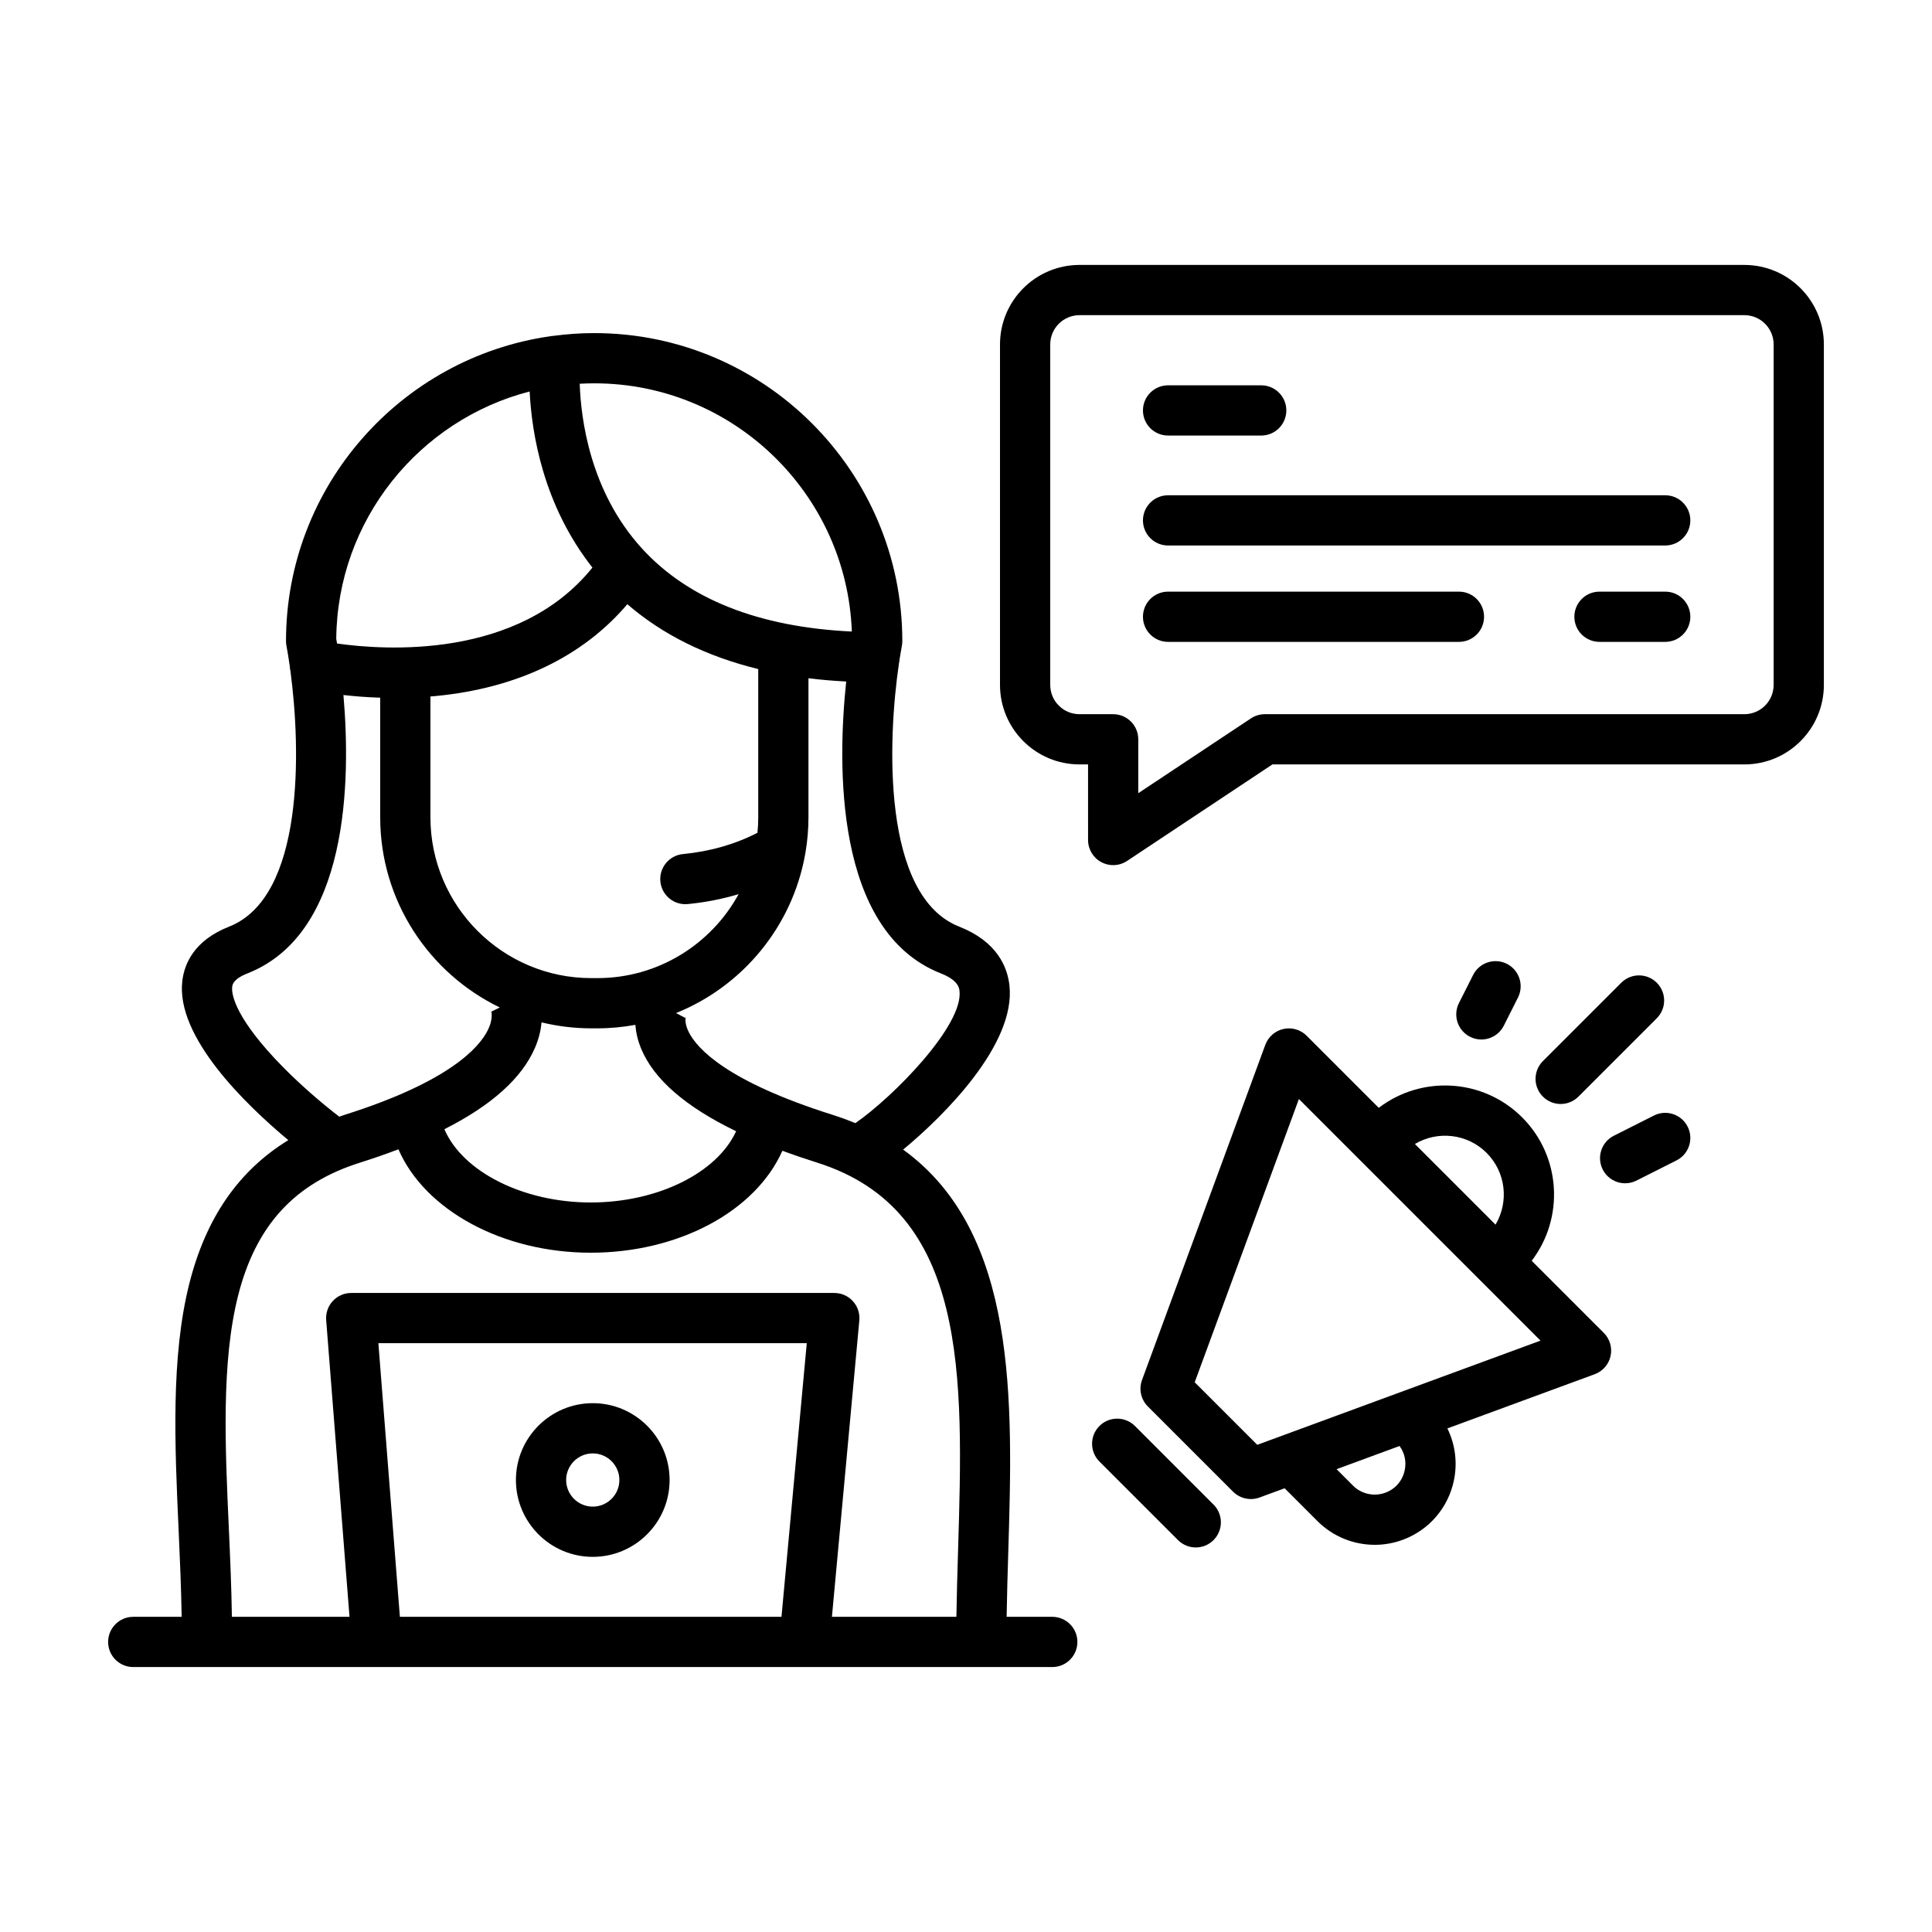
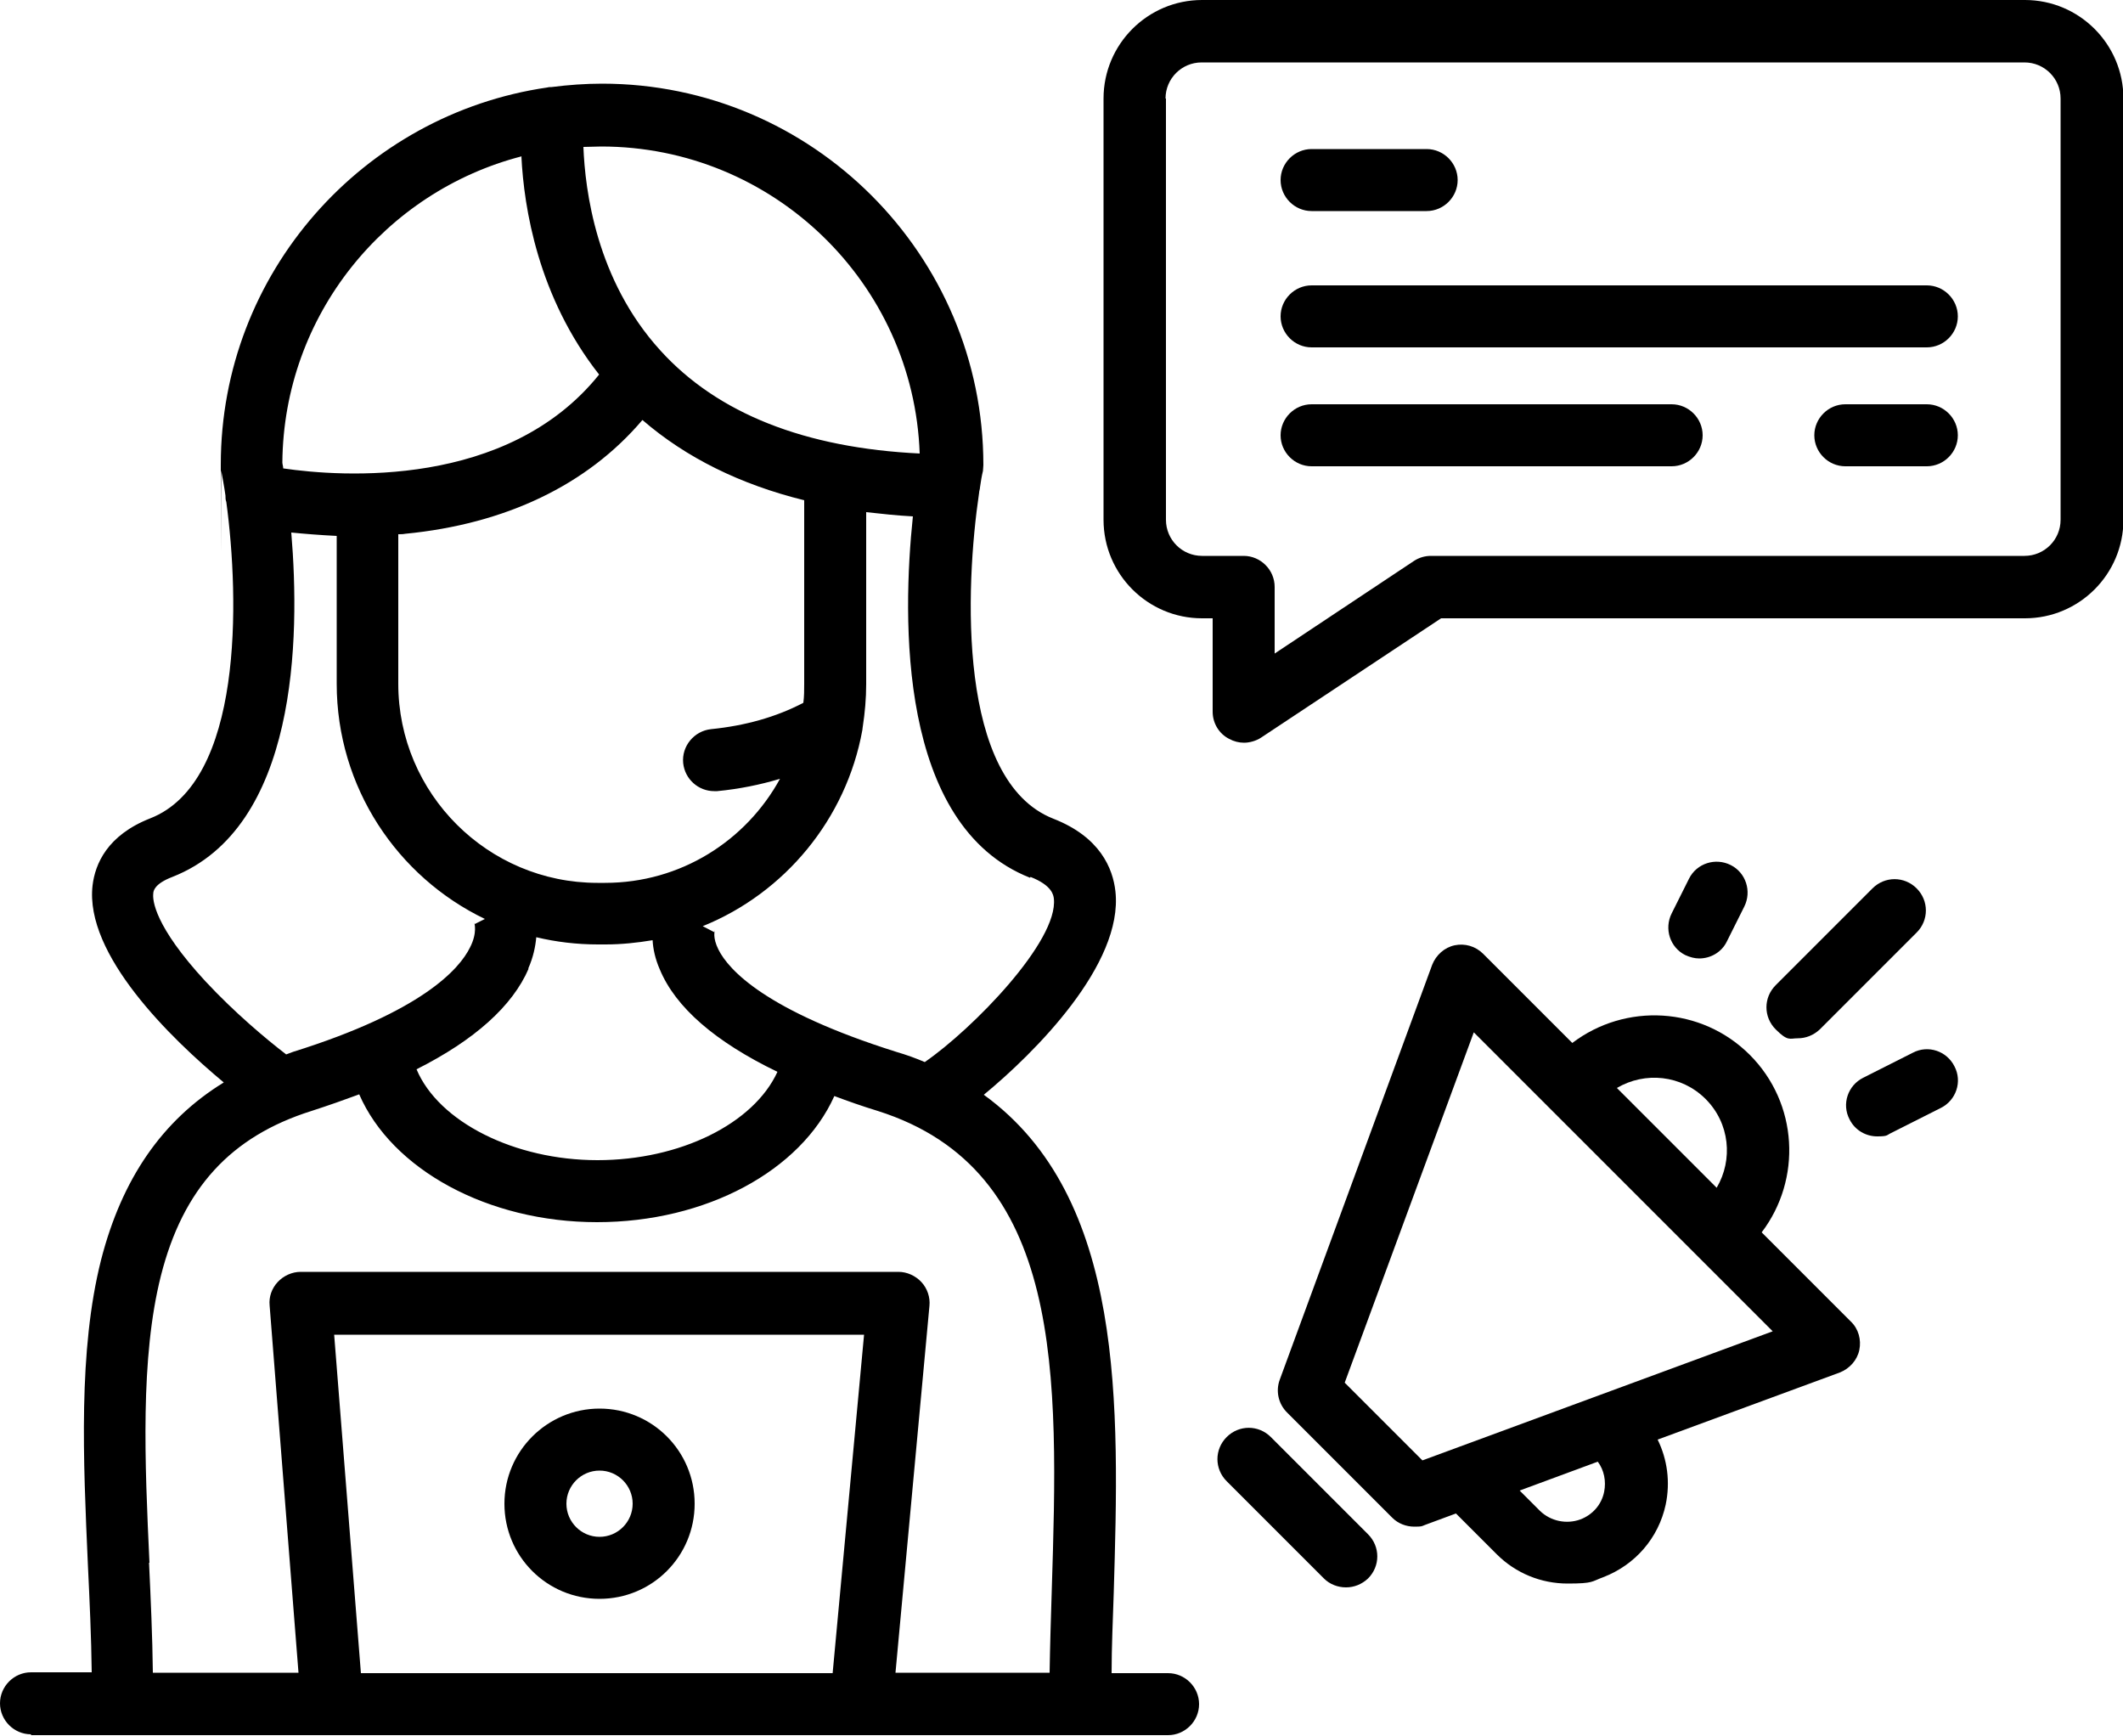
- <svg xmlns="http://www.w3.org/2000/svg" id="Layer_2" enable-background="new 0 0 500 500" viewBox="0 0 500 500">
-   <g fill="rgb(0,0,0)">
-     <path d="m419.582 254.334-20.28 20.28c-2.539 2.539-2.539 6.654 0 9.192 1.269 1.269 2.933 1.904 4.596 1.904s3.327-.635 4.596-1.904l20.28-20.28c2.539-2.539 2.539-6.654 0-9.192-2.538-2.538-6.654-2.538-9.192 0z" />
-     <path d="m383.373 269.023c2.377 0 4.667-1.309 5.81-3.576l3.668-7.279c1.615-3.206.326-7.114-2.879-8.73-3.206-1.614-7.115-.326-8.73 2.879l-3.668 7.279c-1.615 3.206-.326 7.114 2.879 8.73.939.473 1.937.697 2.92.697z" />
-     <path d="m428.032 288.699-10.372 5.228c-3.206 1.616-4.494 5.524-2.878 8.73 1.143 2.267 3.432 3.576 5.809 3.576.984 0 1.982-.224 2.921-.697l10.372-5.228c3.206-1.616 4.494-5.524 2.878-8.73-1.616-3.205-5.524-4.494-8.73-2.878z" />
-     <path d="m284.532 369.048c-2.539 2.539-2.539 6.654 0 9.192l20.336 20.336c1.269 1.269 2.933 1.904 4.596 1.904s3.327-.635 4.596-1.904c2.539-2.539 2.539-6.654 0-9.192l-20.336-20.336c-2.538-2.538-6.654-2.538-9.192 0z" />
-     <path d="m356.82 286.707-18.66-18.66c-1.568-1.568-3.827-2.228-5.992-1.752s-3.939 2.023-4.705 4.104l-31.909 86.745c-.875 2.378-.288 5.048 1.504 6.84l22.065 22.065c1.241 1.241 2.903 1.904 4.597 1.904.752 0 1.512-.13 2.243-.399l6.498-2.39 8.507 8.507c3.994 3.994 9.36 6.128 14.822 6.128 2.493 0 5.006-.445 7.417-1.36 6.668-2.533 11.541-8.209 13.037-15.183 1.002-4.673.374-9.434-1.662-13.586l38.128-14.025c2.081-.766 3.628-2.539 4.104-4.705.477-2.166-.184-4.424-1.752-5.992l-18.66-18.66c8.46-11.065 7.642-26.997-2.471-37.11-10.113-10.113-26.045-10.931-37.11-2.471zm6.712 93.823c-.575 2.683-2.377 4.781-4.941 5.755-2.917 1.108-6.225.398-8.43-1.807l-4.258-4.259 16.298-5.995c1.325 1.81 1.816 4.044 1.331 6.306zm-38.155-6.612-16.187-16.188 26.965-73.304 62.526 62.526zm61.669-56.985-20.871-20.871c5.849-3.476 13.535-2.718 18.562 2.309 5.027 5.027 5.785 12.713 2.309 18.562z" />
-     <path d="m34.484 431.433h62.998 110.691 64.156c3.59 0 6.5-2.91 6.5-6.5s-2.91-6.5-6.5-6.5h-11.812c.084-5.516.252-11.155.42-16.666 1.192-39.158 2.512-82.767-27.206-104.251 10.528-8.707 29.224-27.256 27.51-42.504-.541-4.814-3.236-11.359-12.999-15.201-20.122-7.917-18.516-48.401-15.583-68.194.082-.345.135-.7.159-1.064.194-1.239.391-2.391.587-3.431.076-.399.114-.804.114-1.21 0-43.95-35.756-79.706-79.707-79.706-.015 0-.029.002-.044.002-.015-0-.029-.002-.044-.002-3.576 0-7.091.26-10.544.719-.298.019-.593.053-.88.112-38.556 5.56-68.282 38.805-68.282 78.875 0 .404.038.81.113 1.207.289 1.531.58 3.303.857 5.249.015.44.075.872.176 1.291 2.728 20.412 3.581 58.498-15.87 66.151-9.054 3.562-11.585 9.614-12.113 14.063-1.718 14.467 16.337 31.936 27.433 41.192-12.917 7.933-21.356 20.202-25.625 37.156-4.792 19.029-3.759 41.781-2.761 63.785.337 7.425.669 15.043.782 22.427h-12.528c-3.59 0-6.5 2.91-6.5 6.5s2.91 6.5 6.5 6.5zm69.007-13-5.567-70.814h110.867l-6.545 70.814zm139.991-166.524c4.529 1.782 4.755 3.797 4.84 4.556.999 8.888-16.979 27.285-26.958 34.205-1.891-.784-3.863-1.51-5.932-2.163-27.375-8.645-35.054-17.139-37.195-21.433-1.241-2.49-.755-3.935-.733-3.995-.084.236-.167.353-.167.353l-2.375-1.25c17.18-6.928 30.049-22.34 33.397-41.023.059-.243.101-.489.132-.737.479-2.904.74-5.881.74-8.918v-35.972c3.156.394 6.418.668 9.764.845-2.241 21.206-3.196 64.64 24.488 75.532zm-132.088-71.663c.452-.037.898-.068 1.355-.112 21.084-2.023 38.07-10.196 49.608-23.767 9.14 7.91 20.473 13.505 33.874 16.783v38.355c0 1.355-.07 2.693-.197 4.015-5.774 2.977-12.245 4.832-19.287 5.513-3.573.345-6.19 3.522-5.845 7.095.325 3.361 3.154 5.875 6.462 5.875.209 0 .42-.01.633-.031 4.576-.442 8.963-1.313 13.158-2.564-7.07 12.933-20.804 21.726-36.553 21.726h-1.578c-22.955 0-41.629-18.675-41.629-41.629zm27.066 90.901c1.029-2.395 1.516-4.603 1.696-6.559 4.129 1.001 8.435 1.545 12.868 1.545h1.578c3.358 0 6.641-.321 9.833-.904.13 1.813.551 3.871 1.477 6.124 3.258 7.924 11.503 15.09 24.594 21.41-4.956 10.795-20.309 18.437-37.631 18.437-17.528 0-33.202-8.003-37.866-18.965 12.206-6.163 20.068-13.218 23.451-21.088zm81.993-107.706c-24.092-1.14-42.376-8.375-54.38-21.569-13.398-14.725-15.746-33.524-16.042-42.558 1.224-.067 2.454-.108 3.694-.108.015 0 .029-.002.044-.002.015 0.0.029.002.044.002 35.952 0 65.331 28.597 66.64 64.235zm-83.379-62.129c.516 10.62 3.431 29.315 16.243 45.577-19.215 23.877-53.967 21.378-66.09 19.649-.081-.485-.151-.894-.206-1.201.263-30.781 21.481-56.655 50.053-64.025zm-66.066 172.517c-10.782-11.596-11.082-17.032-10.916-18.422.066-.556.241-2.034 3.963-3.498 26.238-10.323 26.75-49.878 24.824-72.036 2.705.307 5.922.572 9.516.689v30.942c0 21.649 12.659 40.398 30.963 49.233l-2.136 1.04s-.059-.095-.126-.283c.029.081.688 2.009-.859 5.123-2.243 4.518-10.035 13.369-37.018 21.89-.483.152-.939.329-1.413.489-4.204-3.217-10.876-8.798-16.798-15.166zm-11.791 121.588c-.956-21.064-1.944-42.846 2.38-60.021 4.579-18.185 14.6-29.145 31.537-34.494 3.523-1.112 6.845-2.269 9.979-3.465 6.824 15.731 26.899 26.763 49.762 26.763 22.787 0 42.623-10.706 49.611-26.386 2.853 1.058 5.864 2.087 9.031 3.088 39.109 12.351 37.806 55.153 36.427 100.47-.171 5.628-.344 11.391-.428 17.061h-32.214l7.091-76.715c.168-1.82-.438-3.627-1.669-4.978-1.232-1.351-2.975-2.121-4.803-2.121h-125.027c-1.812 0-3.542.757-4.773 2.087-1.23 1.331-1.849 3.115-1.707 4.922l6.038 76.804h-30.439c-.112-7.632-.452-15.425-.796-23.016z" />
-     <path d="m153.407 363.14c-10.966 0-19.887 8.921-19.887 19.887s8.921 19.887 19.887 19.887 19.887-8.921 19.887-19.887-8.921-19.887-19.887-19.887zm0 26.773c-3.797 0-6.887-3.089-6.887-6.887s3.089-6.887 6.887-6.887 6.887 3.089 6.887 6.887-3.089 6.887-6.887 6.887z" />
-     <path d="m279.371 197.833h2.214l.004 19.564c.001 2.394 1.318 4.595 3.428 5.727.962.516 2.018.771 3.071.771 1.257 0 2.511-.364 3.596-1.085l37.613-24.978h122.147c11.343 0 20.571-9.228 20.571-20.571v-88.125c0-11.343-9.228-20.571-20.571-20.571h-172.074c-11.343 0-20.571 9.228-20.571 20.571v88.124c0 11.343 9.228 20.571 20.571 20.571zm-7.571-108.696c0-4.174 3.397-7.571 7.571-7.571h172.074c4.175 0 7.571 3.397 7.571 7.571v88.124c0 4.175-3.397 7.571-7.571 7.571h-124.108c-1.279 0-2.53.377-3.596 1.085l-29.154 19.36-.003-13.947c-.001-3.589-2.911-6.498-6.5-6.498h-8.713c-4.175 0-7.571-3.397-7.571-7.571z" />
-     <path d="m302.296 112.719h24.105c3.59 0 6.5-2.91 6.5-6.5s-2.91-6.5-6.5-6.5h-24.105c-3.59 0-6.5 2.91-6.5 6.5s2.91 6.5 6.5 6.5z" />
-     <path d="m302.296 141.175h128.662c3.59 0 6.5-2.91 6.5-6.5s-2.91-6.5-6.5-6.5h-128.662c-3.59 0-6.5 2.91-6.5 6.5s2.91 6.5 6.5 6.5z" />
-     <path d="m430.958 153.117h-17.015c-3.59 0-6.5 2.91-6.5 6.5s2.91 6.5 6.5 6.5h17.015c3.59 0 6.5-2.91 6.5-6.5s-2.91-6.5-6.5-6.5z" />
-     <path d="m302.296 166.117h75.277c3.59 0 6.5-2.91 6.5-6.5s-2.91-6.5-6.5-6.5h-75.277c-3.59 0-6.5 2.91-6.5 6.5s2.91 6.5 6.5 6.5z" />
-   </g>
+ <svg xmlns="http://www.w3.org/2000/svg" id="Layer_2" version="1.1" viewBox="0 0 500 408.6">
+   <path d="M441,209.2l-22.8,22.8c-2.9,2.9-2.9,7.5,0,10.4s3.3,2.1,5.2,2.1,3.7-.7,5.2-2.1l22.8-22.8c2.9-2.9,2.9-7.5,0-10.4-2.9-2.9-7.5-2.9-10.4,0h0Z" />
+   <path d="M400.2,225.7c2.7,0,5.3-1.5,6.5-4l4.1-8.2c1.8-3.6.4-8-3.2-9.8-3.6-1.8-8-.4-9.8,3.2l-4.1,8.2c-1.8,3.6-.4,8,3.2,9.8,1.1.5,2.2.8,3.3.8h0Z" />
+   <path d="M450.5,247.9l-11.7,5.9c-3.6,1.8-5.1,6.2-3.2,9.8,1.3,2.6,3.9,4,6.5,4s2.2-.3,3.3-.8l11.7-5.9c3.6-1.8,5.1-6.2,3.2-9.8-1.8-3.6-6.2-5.1-9.8-3.2h0Z" />
+   <path d="M288.9,338.4c-2.9,2.9-2.9,7.5,0,10.4l22.9,22.9c1.4,1.4,3.3,2.1,5.2,2.1s3.7-.7,5.2-2.1c2.9-2.9,2.9-7.5,0-10.4l-22.9-22.9c-2.9-2.9-7.5-2.9-10.4,0h0Z" />
+   <path d="M370.3,245.6l-21-21c-1.8-1.8-4.3-2.5-6.7-2s-4.4,2.3-5.3,4.6l-35.9,97.7c-1,2.7-.3,5.7,1.7,7.7l24.8,24.8c1.4,1.4,3.3,2.1,5.2,2.1s1.7-.1,2.5-.4l7.3-2.7,9.6,9.6c4.5,4.5,10.5,6.9,16.7,6.9s5.6-.5,8.4-1.5c7.5-2.9,13-9.2,14.7-17.1,1.1-5.3.4-10.6-1.9-15.3l42.9-15.8c2.3-.9,4.1-2.9,4.6-5.3.5-2.4-.2-5-2-6.7l-21-21c9.5-12.5,8.6-30.4-2.8-41.8-11.4-11.4-29.3-12.3-41.8-2.8h0ZM377.8,351.3c-.6,3-2.7,5.4-5.6,6.5-3.3,1.2-7,.4-9.5-2l-4.8-4.8,18.4-6.8c1.5,2,2,4.6,1.5,7.1h0ZM334.9,343.8l-18.2-18.2,30.4-82.5,70.4,70.4-82.5,30.4ZM404.3,279.7l-23.5-23.5c6.6-3.9,15.2-3.1,20.9,2.6,5.7,5.7,6.5,14.3,2.6,20.9Z" />
+   <path d="M7.3,408.6h267.8c4,0,7.3-3.3,7.3-7.3s-3.3-7.3-7.3-7.3h-13.3c0-6.2.3-12.6.5-18.8,1.3-44.1,2.8-93.2-30.6-117.4,11.9-9.8,32.9-30.7,31-47.9-.6-5.4-3.6-12.8-14.6-17.1-22.7-8.9-20.8-54.5-17.5-76.8,0-.4.2-.8.2-1.2.2-1.4.4-2.7.7-3.9,0-.4.1-.9.1-1.4,0-49.5-40.3-89.8-89.8-89.8s0,0,0,0c0,0,0,0,0,0-4,0-8,.3-11.9.8-.3,0-.7,0-1,.1-43.4,6.3-76.9,43.7-76.9,88.8s0,.9.1,1.4c.3,1.7.7,3.7,1,5.9,0,.5,0,1,.2,1.5,3.1,23,4,65.9-17.9,74.5-10.2,4-13,10.8-13.6,15.8-1.9,16.3,18.4,36,30.9,46.4-14.5,8.9-24,22.7-28.9,41.8-5.4,21.4-4.2,47-3.1,71.8.4,8.4.8,16.9.9,25.3H7.3c-4,0-7.3,3.3-7.3,7.3s3.3,7.3,7.3,7.3h0ZM85,394l-6.3-79.7h124.8l-7.4,79.7h-111.2ZM242.7,206.5c5.1,2,5.4,4.3,5.5,5.1,1.1,10-19.1,30.7-30.4,38.5-2.1-.9-4.3-1.7-6.7-2.4-30.8-9.7-39.5-19.3-41.9-24.1-1.4-2.8-.9-4.4-.8-4.5,0,.3-.2.4-.2.4l-2.7-1.4c19.3-7.8,33.8-25.2,37.6-46.2,0-.3.1-.6.1-.8.5-3.3.8-6.6.8-10v-40.5c3.6.4,7.2.8,11,1-2.5,23.9-3.6,72.8,27.6,85.1h0ZM93.9,125.8c.5,0,1,0,1.5-.1,23.7-2.3,42.9-11.5,55.9-26.8,10.3,8.9,23.1,15.2,38.1,18.9v43.2c0,1.5,0,3-.2,4.5-6.5,3.4-13.8,5.4-21.7,6.2-4,.4-7,4-6.6,8,.4,3.8,3.6,6.6,7.3,6.6s.5,0,.7,0c5.2-.5,10.1-1.5,14.8-2.9-8,14.6-23.4,24.5-41.2,24.5h-1.8c-25.8,0-46.9-21-46.9-46.9v-35.2ZM124.4,228.1c1.2-2.7,1.7-5.2,1.9-7.4,4.6,1.1,9.5,1.7,14.5,1.7h1.8c3.8,0,7.5-.4,11.1-1,.1,2,.6,4.4,1.7,6.9,3.7,8.9,13,17,27.7,24.1-5.6,12.2-22.9,20.8-42.4,20.8s-37.4-9-42.6-21.4c13.7-6.9,22.6-14.9,26.4-23.7h0ZM216.7,106.8c-27.1-1.3-47.7-9.4-61.2-24.3-15.1-16.6-17.7-37.7-18.1-47.9,1.4,0,2.8-.1,4.2-.1s0,0,0,0c0,0,0,0,0,0,40.5,0,73.6,32.2,75,72.3h0ZM122.8,36.9c.6,12,3.9,33,18.3,51.3-21.6,26.9-60.8,24.1-74.4,22.1,0-.5-.2-1-.2-1.4.3-34.7,24.2-63.8,56.4-72.1ZM48.4,231.1c-12.1-13.1-12.5-19.2-12.3-20.7,0-.6.3-2.3,4.5-3.9,29.5-11.6,30.1-56.2,28-81.1,3,.3,6.7.6,10.7.8v34.8c0,24.4,14.3,45.5,34.9,55.4l-2.4,1.2s0-.1-.1-.3c0,0,.8,2.3-1,5.8-2.5,5.1-11.3,15.1-41.7,24.6-.5.2-1.1.4-1.6.6-4.7-3.6-12.2-9.9-18.9-17.1h0ZM35.2,368c-1.1-23.7-2.2-48.2,2.7-67.6,5.2-20.5,16.4-32.8,35.5-38.8,4-1.3,7.7-2.6,11.2-3.9,7.7,17.7,30.3,30.1,56,30.1s48-12.1,55.9-29.7c3.2,1.2,6.6,2.4,10.2,3.5,44,13.9,42.6,62.1,41,113.1-.2,6.3-.4,12.8-.5,19.2h-36.3l8-86.4c.2-2-.5-4.1-1.9-5.6-1.4-1.5-3.4-2.4-5.4-2.4H70.8c-2,0-4,.9-5.4,2.4-1.4,1.5-2.1,3.5-1.9,5.5l6.8,86.5h-34.3c-.1-8.6-.5-17.4-.9-25.9h0Z" />
+   <path d="M141.2,331.7c-12.3,0-22.4,10-22.4,22.4s10,22.4,22.4,22.4,22.4-10,22.4-22.4-10-22.4-22.4-22.4ZM141.2,361.9c-4.3,0-7.8-3.5-7.8-7.8s3.5-7.8,7.8-7.8,7.8,3.5,7.8,7.8-3.5,7.8-7.8,7.8Z" />
+   <path d="M283.1,145.6h2.5v22c0,2.7,1.5,5.2,3.9,6.4,1.1.6,2.3.9,3.5.9s2.8-.4,4-1.2l42.4-28.1h137.5c12.8,0,23.2-10.4,23.2-23.2V23.2c0-12.8-10.4-23.2-23.2-23.2h-193.8c-12.8,0-23.2,10.4-23.2,23.2v99.2c0,12.8,10.4,23.2,23.2,23.2h0ZM274.5,23.2c0-4.7,3.8-8.5,8.5-8.5h193.8c4.7,0,8.5,3.8,8.5,8.5v99.2c0,4.7-3.8,8.5-8.5,8.5h-139.8c-1.4,0-2.8.4-4,1.2l-32.8,21.8v-15.7c0-4-3.3-7.3-7.3-7.3h-9.8c-4.7,0-8.5-3.8-8.5-8.5V23.2Z" />
+   <path d="M308.9,49.7h27.1c4,0,7.3-3.3,7.3-7.3s-3.3-7.3-7.3-7.3h-27.1c-4,0-7.3,3.3-7.3,7.3s3.3,7.3,7.3,7.3Z" />
+   <path d="M308.9,81.8h144.9c4,0,7.3-3.3,7.3-7.3s-3.3-7.3-7.3-7.3h-144.9c-4,0-7.3,3.3-7.3,7.3s3.3,7.3,7.3,7.3Z" />
+   <path d="M453.8,95.2h-19.2c-4,0-7.3,3.3-7.3,7.3s3.3,7.3,7.3,7.3h19.2c4,0,7.3-3.3,7.3-7.3s-3.3-7.3-7.3-7.3Z" />
+   <path d="M308.9,109.8h84.8c4,0,7.3-3.3,7.3-7.3s-3.3-7.3-7.3-7.3h-84.8c-4,0-7.3,3.3-7.3,7.3s3.3,7.3,7.3,7.3Z" />
</svg>
